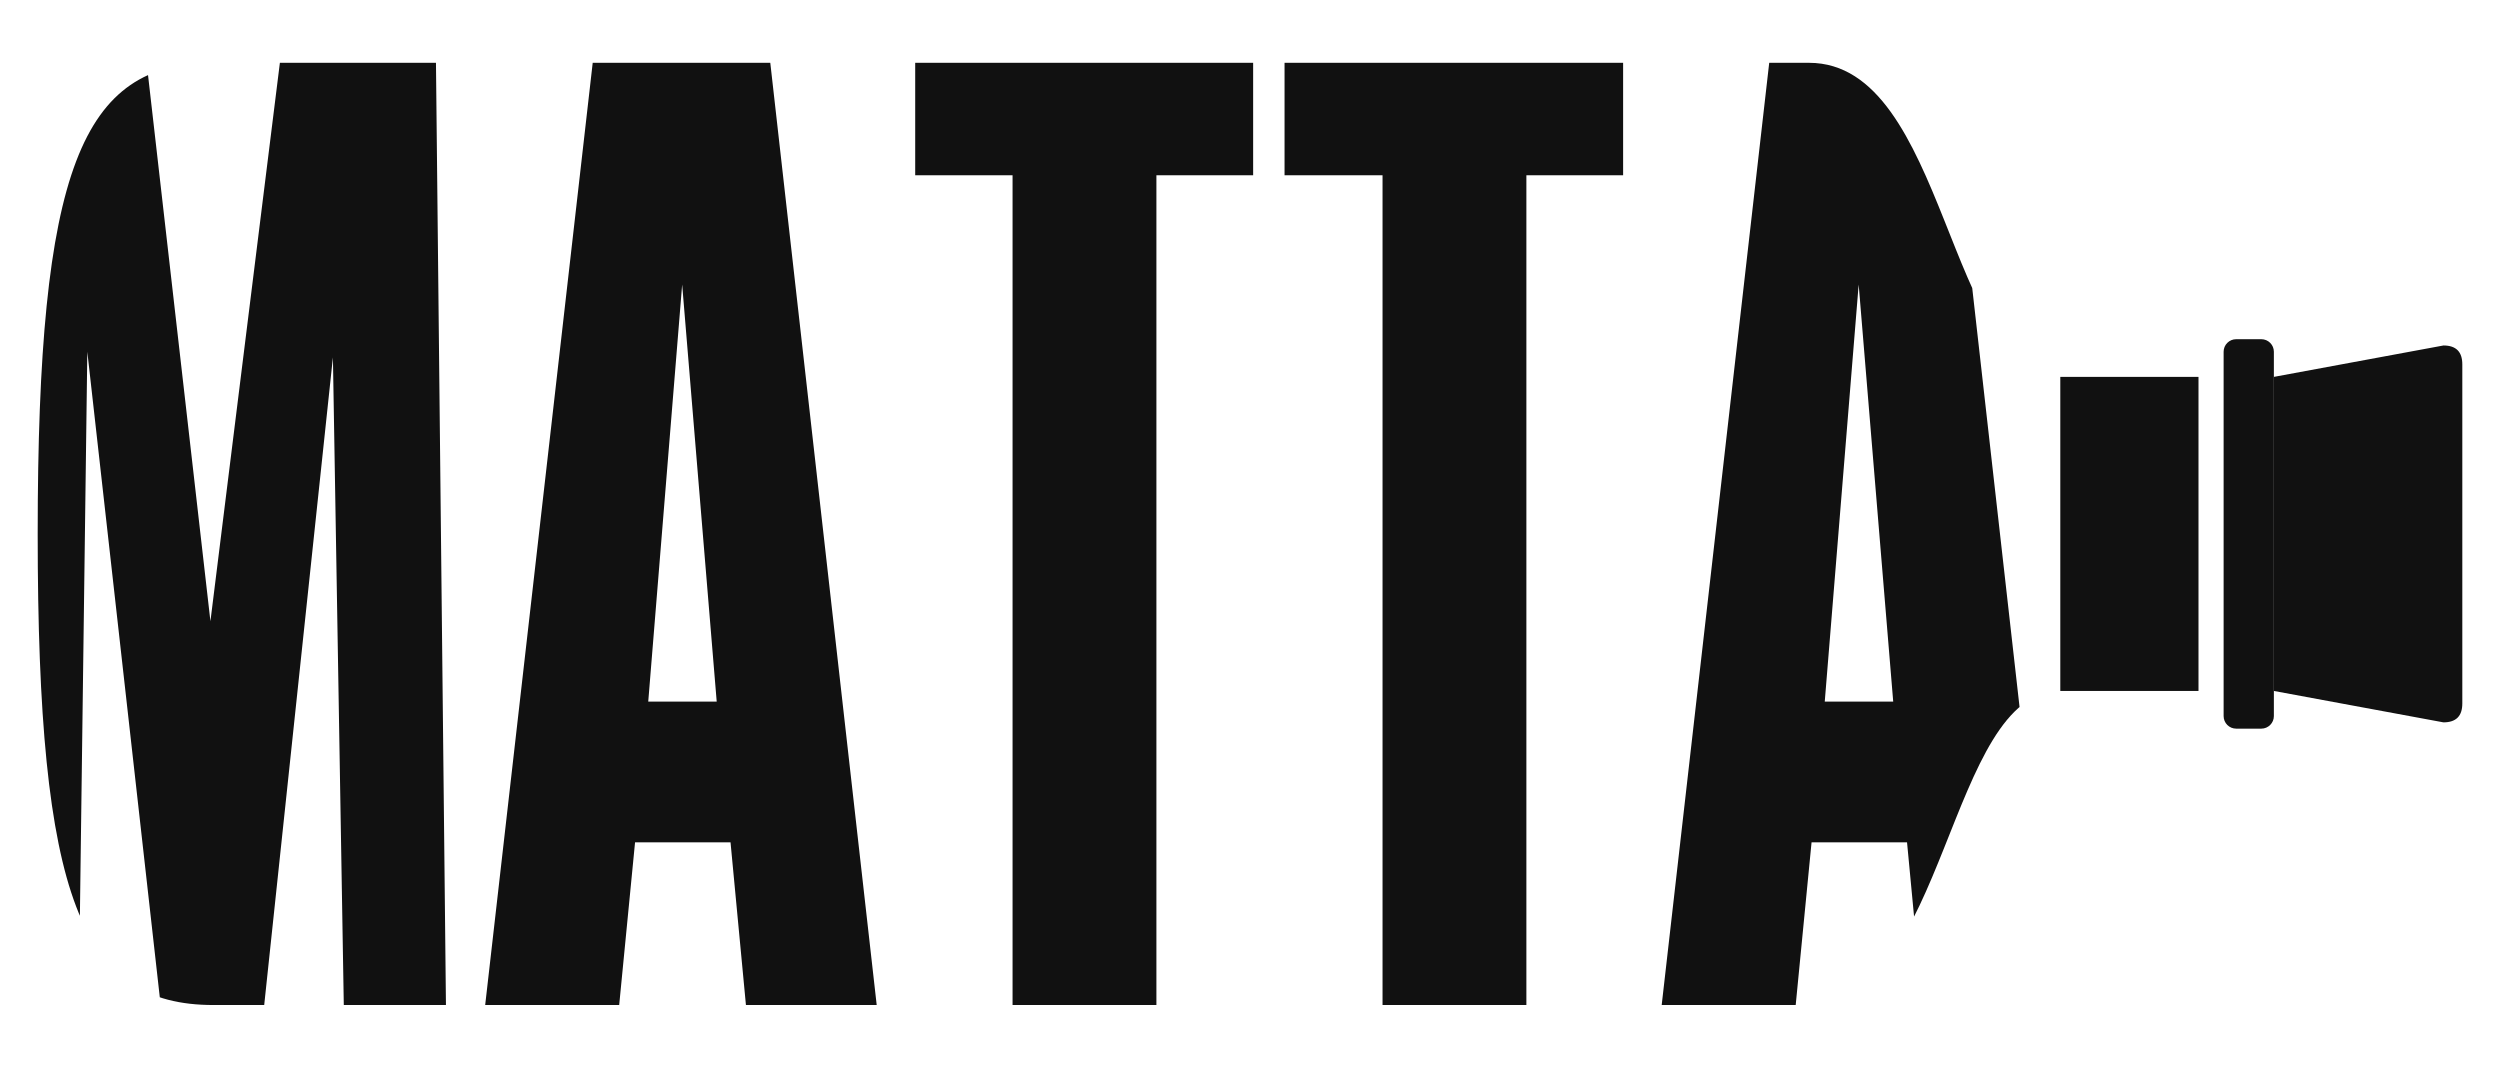
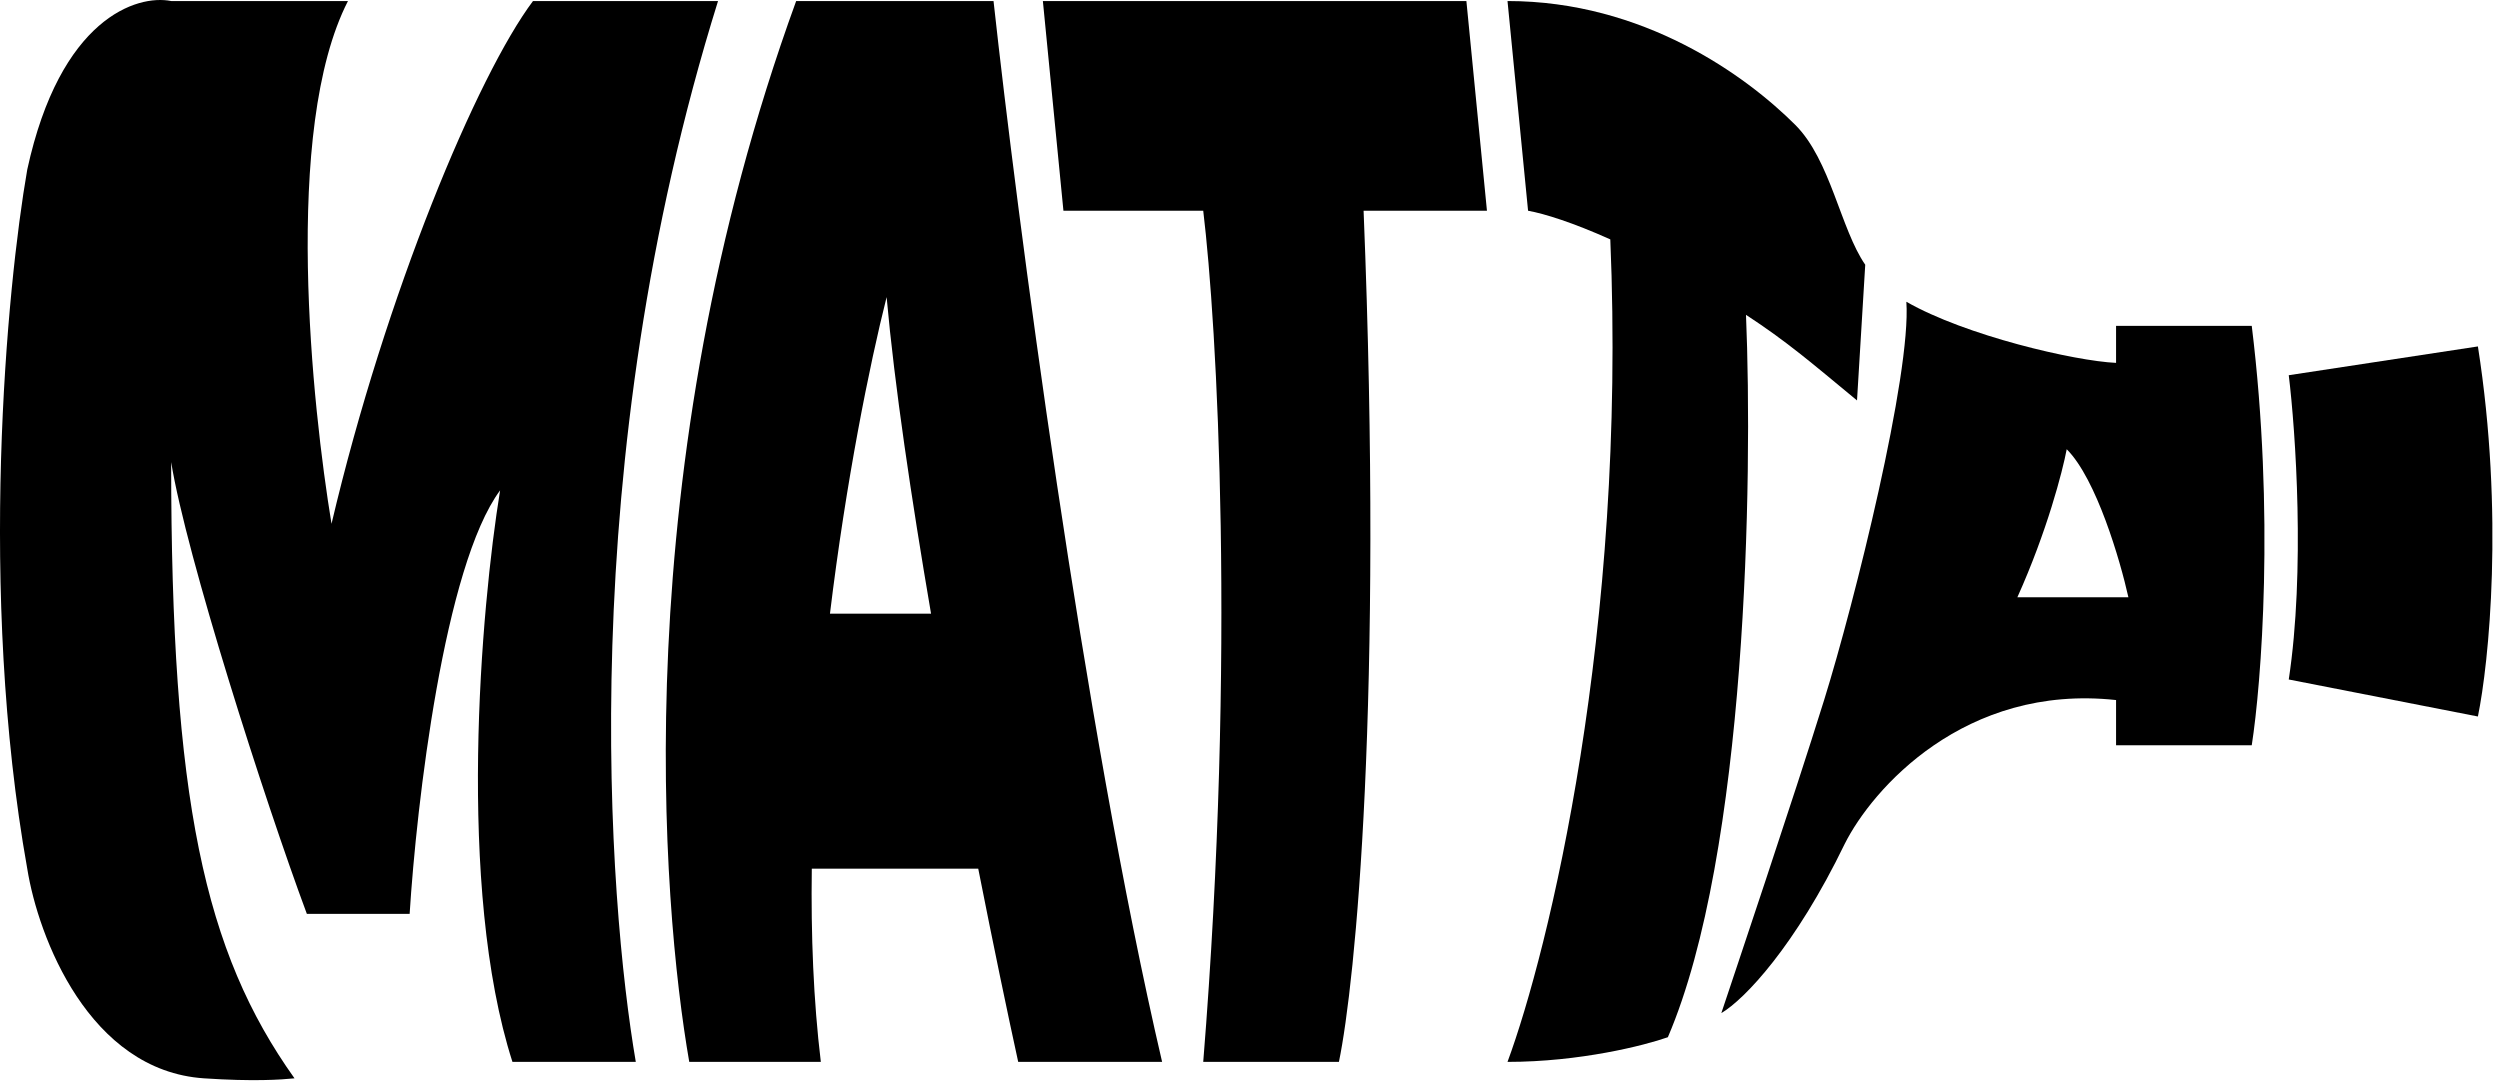
- <svg xmlns="http://www.w3.org/2000/svg" viewBox="0 0 398 170" role="img" aria-labelledby="t">
-   <defs>
-     <clipPath id="bottle">
-       <path d="M34,10 H288 C310.0,10 310.0,60 328,60 H350 V110 H328 C310.0,110 310.0,160 288,160 H34 C13.0,160 6,143.2 6,85.0 C6,26.8 13.0,10 34,10 Z" />
-     </clipPath>
-   </defs>
-   <g fill="#111111">
-     <path clip-path="url(#bottle)" d="M-4 170 -2.2 0H22.2L33.5 98.9L45.8 0H69.3L71.1 170H54.9L53 56.9L41 170H26.7L13.9 56L12.4 170Z M76.1 170 95.5 0H121.5L140.7 170H119.7L116.3 134.1H101.1L97.6 170ZM103.2 111.7H114.1L108.6 45.3Z M161.2 170V27.9H145.7V0H199.5V27.9H184.1V170Z M220.1 170V27.9H204.5V0H258.4V27.9H243V170Z M263.4 170 282.8 0H308.8L328 170H307L303.6 134.1H288.4L284.9 170ZM290.5 111.7H301.4L295.9 45.3Z" />
-     <rect x="328" y="60" width="22" height="50" />
-     <rect x="354" y="54" width="8" height="62" rx="2" />
-     <path d="M362,60 L389,55 Q392,55 392,58 V112 Q392,115 389,115 L362,110 Z" />
-   </g>
+ <svg xmlns="http://www.w3.org/2000/svg" width="304" height="132" viewBox="0 0 304 132" fill="none" role="img" aria-labelledby="t">
+   <path d="M3.313 105.626C-2.687 72.025 0.813 34.959 3.313 20.625C7.313 2.226 16.646 -0.708 20.813 0.126H42.313C34.313 15.726 37.98 49.526 40.313 63.693C46.907 35.693 58.06 9.126 64.813 0.126H87.313C69.713 56.526 73.98 109.626 77.313 129.126H62.313C55.513 107.926 58.48 73.959 60.813 59.626C54.013 68.826 50.646 97.792 49.813 111.126H37.313C32.113 97.126 22.646 67.526 20.813 56.193C20.813 97.193 24.813 115.693 35.813 131.126C34.146 131.292 30.813 131.526 24.813 131.126C10.838 130.194 4.646 113.959 3.313 105.626Z" fill="black" />
+   <path d="M129.313 25.625L126.813 0.126H178.313L180.813 25.625H165.813C168.213 85.225 164.813 119.459 162.813 129.126H146.313C150.313 79.525 147.98 39.459 146.313 25.625H129.313Z" fill="black" />
+   <path d="M185.813 25.625L183.313 0.126C199.813 0.126 212.313 9.193 218.313 15.193C222.604 19.484 223.813 27.86 226.813 32.193L225.813 48.693C220.089 43.959 217.213 41.484 212.313 38.285C213.146 58.232 212.413 103.725 202.813 126.125C199.98 127.126 192.113 129.126 183.313 129.126C188.313 115.615 197.813 76.698 195.813 29.11C191.252 27.061 187.82 25.99 185.813 25.625Z" fill="black" />
+   <path d="M278.313 82.626C280.313 69.425 279.146 52.459 278.313 45.626L301.313 42.126C304.513 62.526 302.646 80.626 301.313 87.126L278.313 82.626Z" fill="black" />
+   <path d="M231.813 36.693C232.421 45.473 225.526 73.193 221.813 85.126C218.1 97.058 210.813 118.693 209.313 123.193C212.146 121.526 218.313 115.025 224.313 102.625C227.646 95.959 238.913 83.126 257.313 85.126V90.626H273.813C274.98 83.126 276.613 62.425 273.813 39.626H257.313V44.126C252.313 43.899 239.013 40.821 231.813 36.693ZM245.313 72.626C248.913 64.626 250.813 57.292 251.313 54.626C254.913 58.225 257.813 68.126 258.813 72.626H245.313Z" fill="black" />
+   <path d="M96.813 0.126C76.013 57.325 80.48 109.959 83.813 129.126H99.813C98.911 121.639 98.602 113.672 98.715 105.626H118.953C120.802 114.995 122.525 123.232 123.813 129.126H141.313C131.713 87.925 123.646 25.959 120.813 0.126H96.813ZM107.813 36.126C108.771 46.82 110.822 60.629 113.216 74.626H100.923C102.881 58.495 105.731 44.372 107.813 36.126Z" fill="black" />
</svg>
